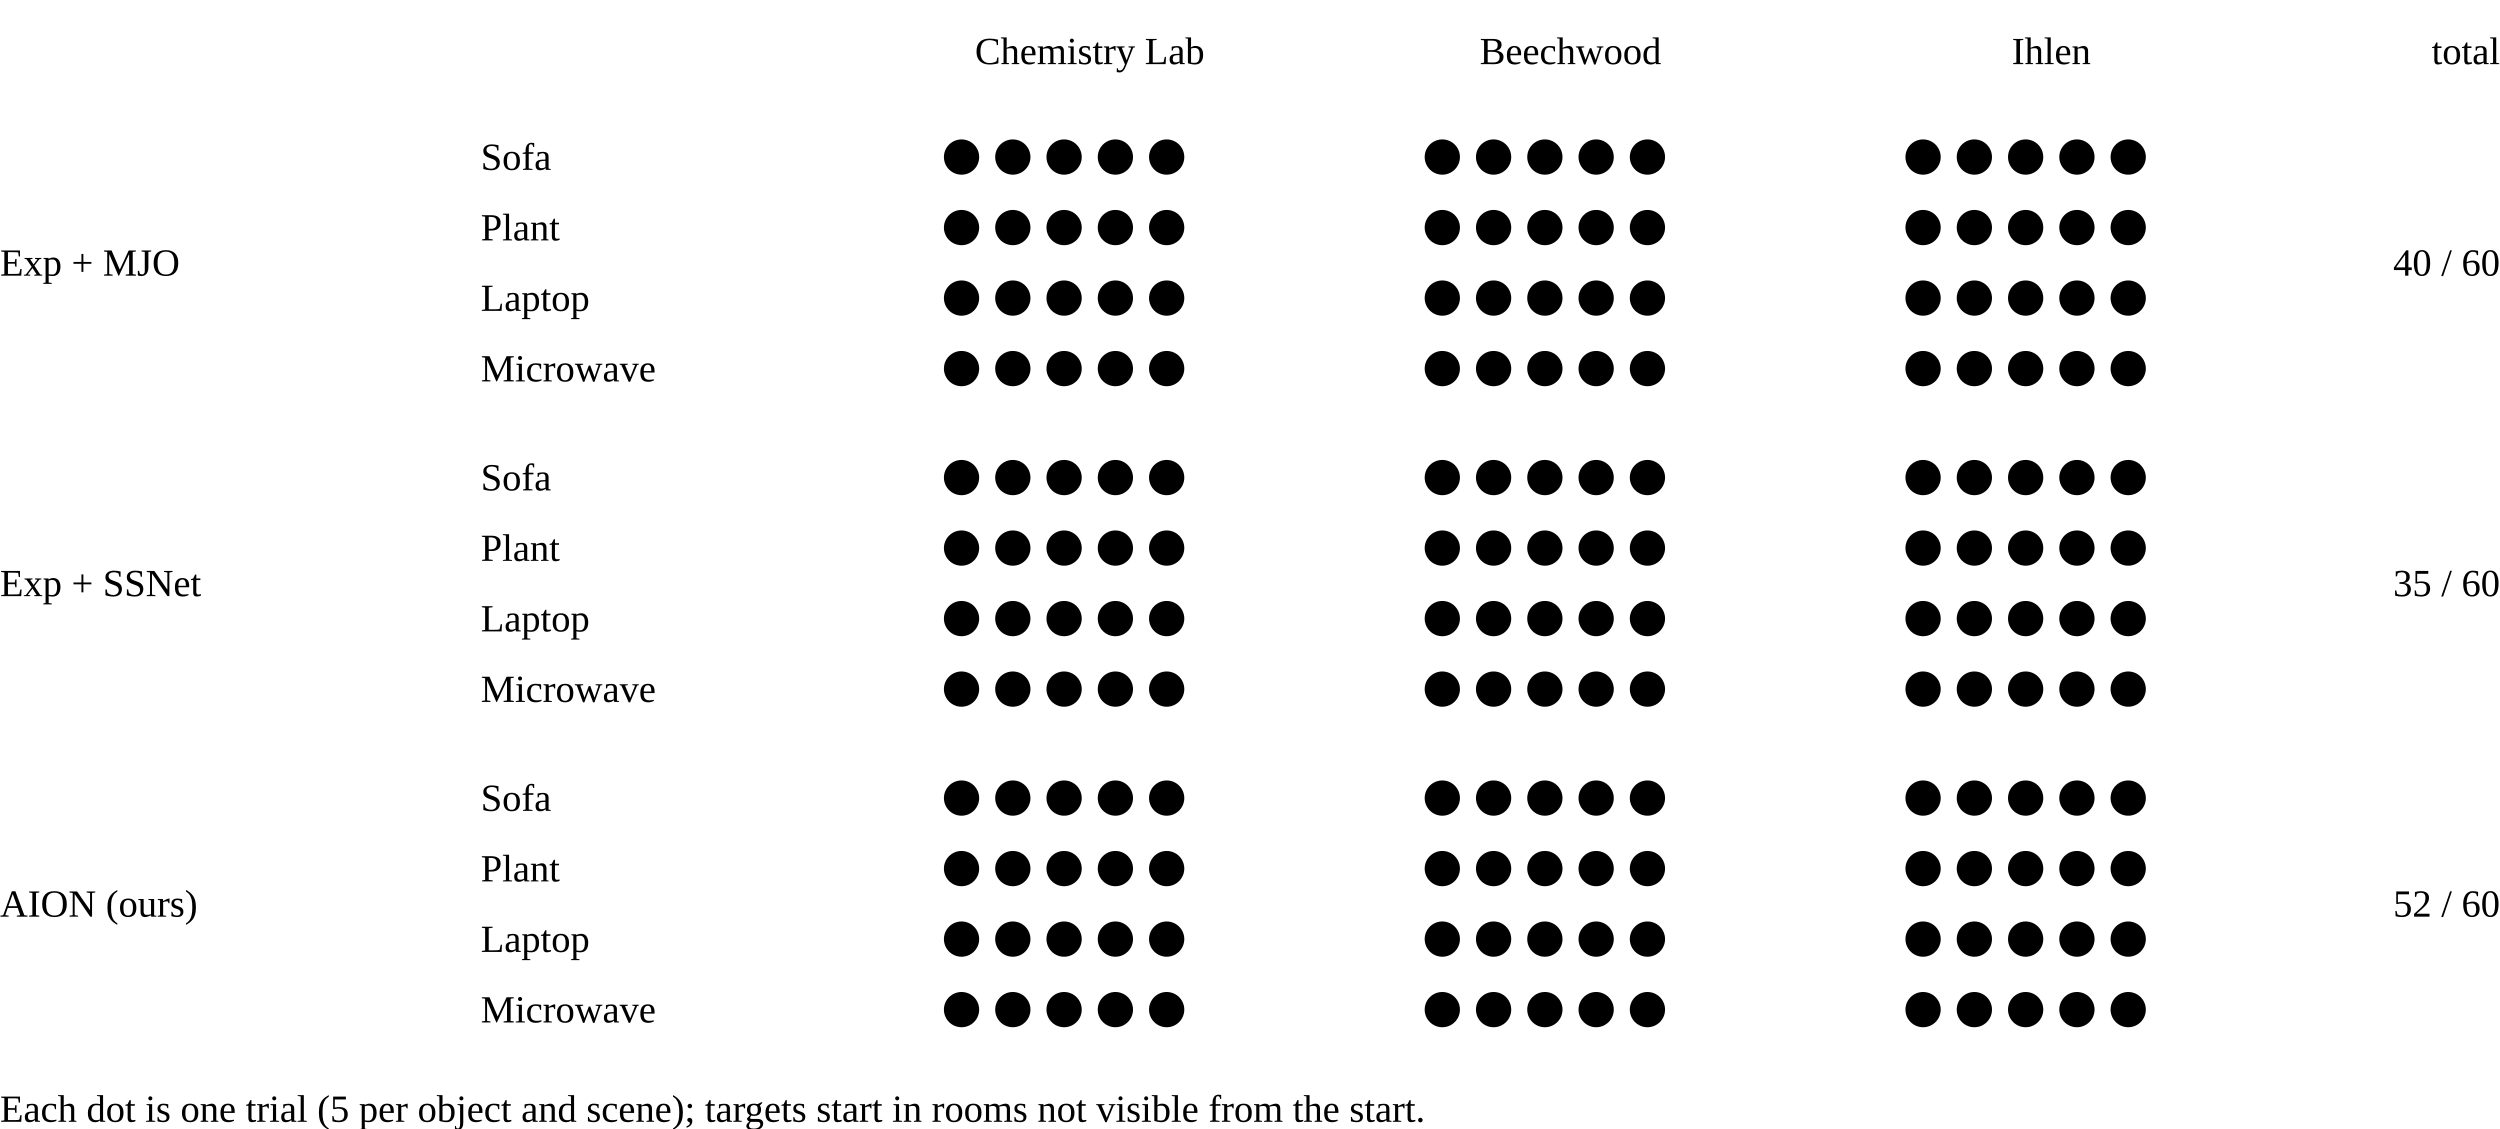
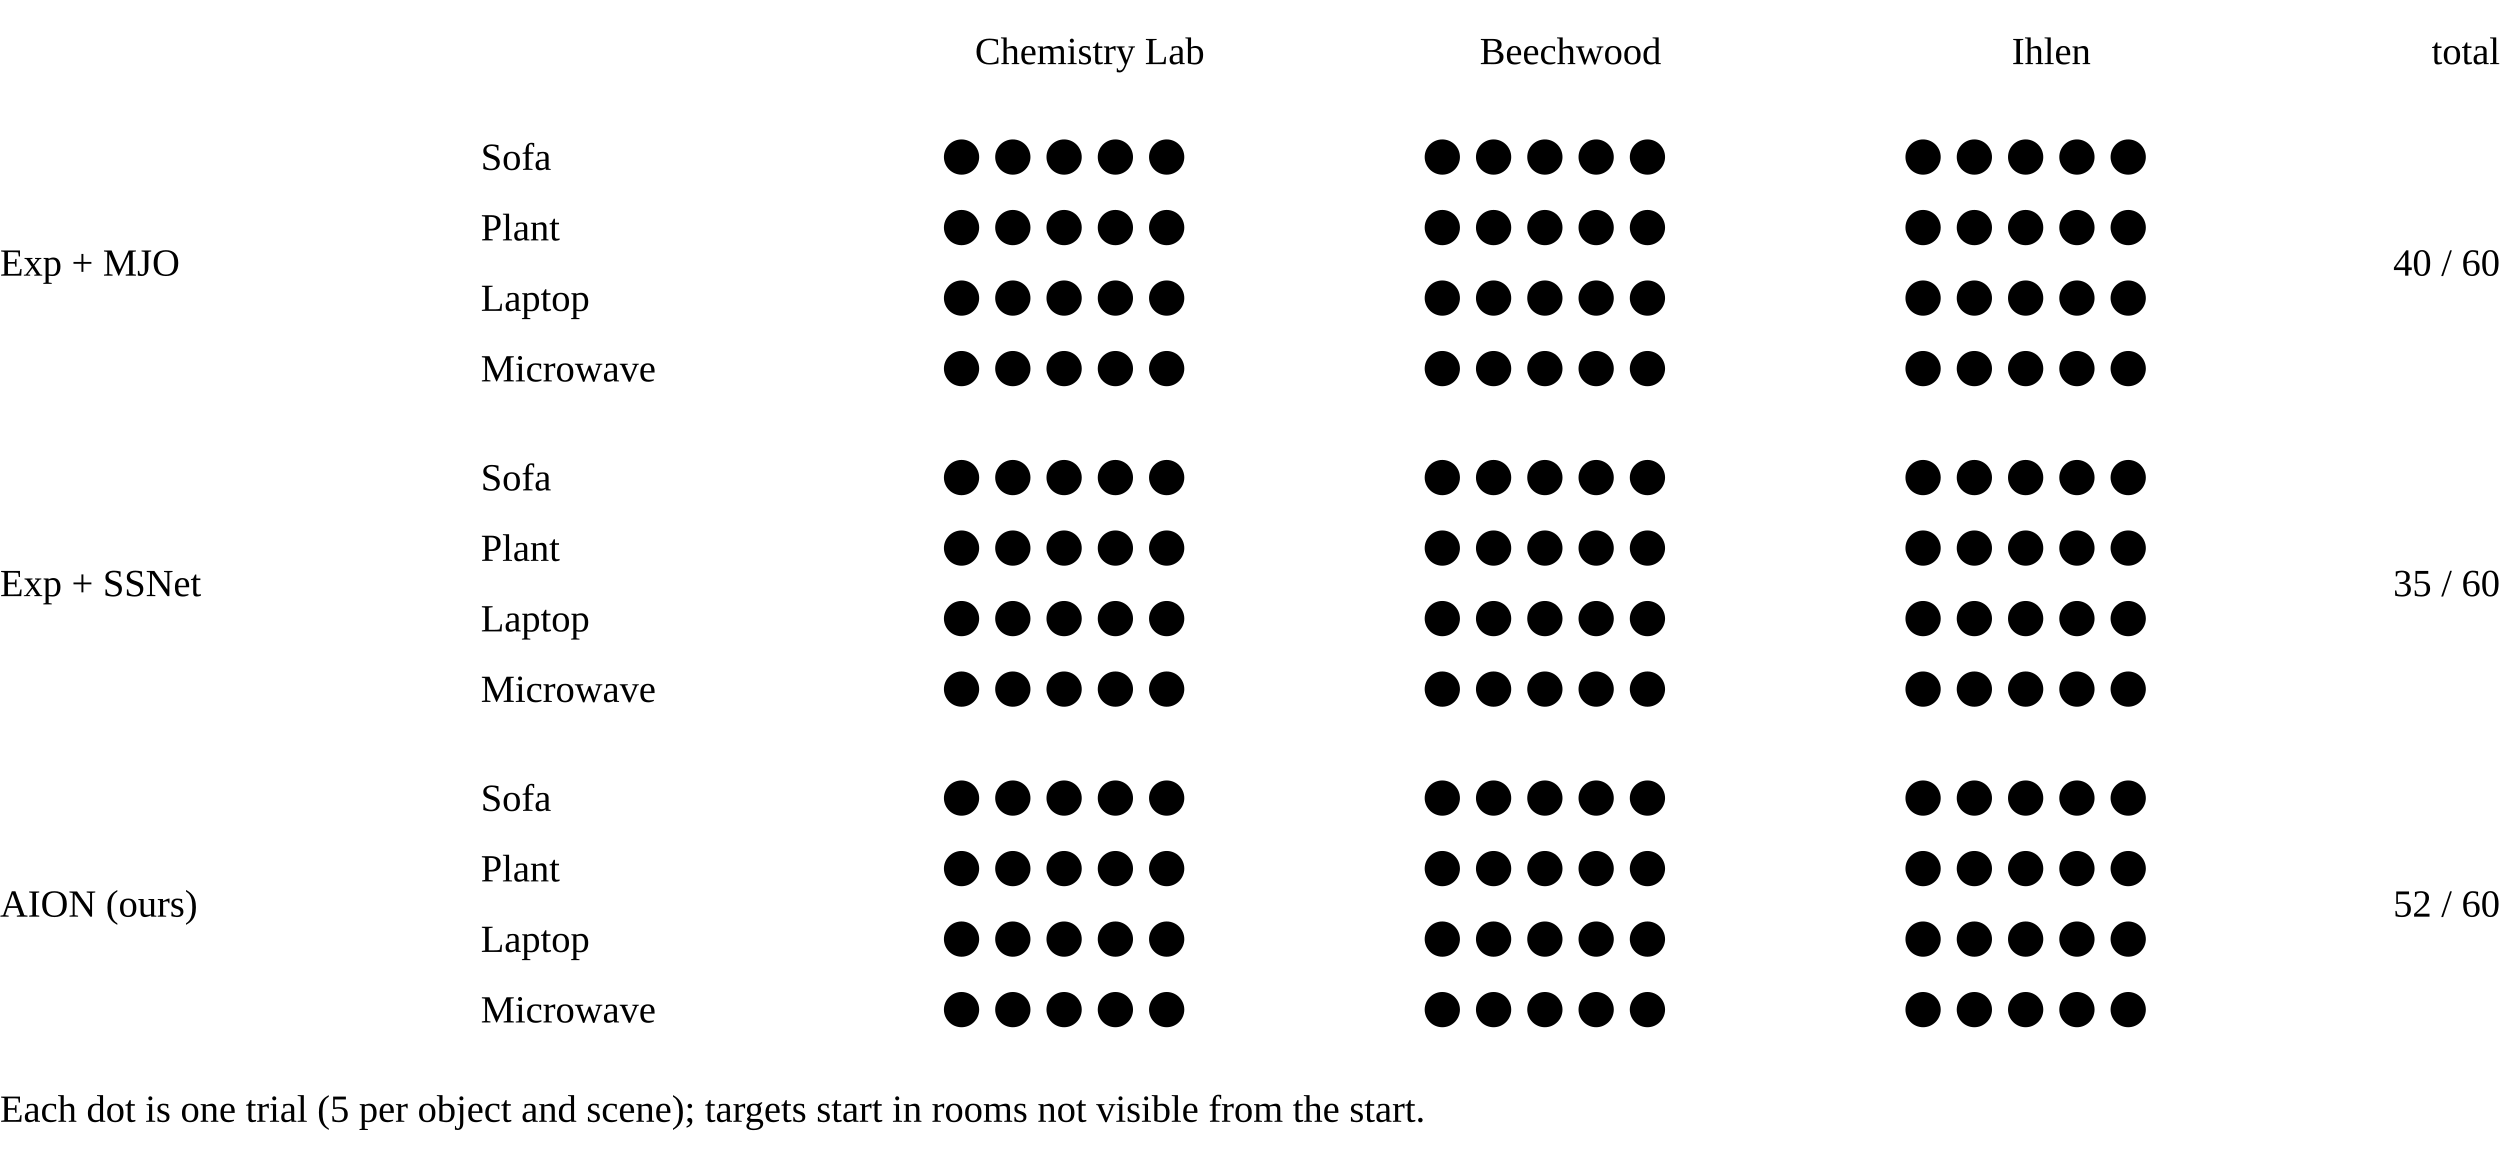
- <svg xmlns="http://www.w3.org/2000/svg" class="fig-svg" viewBox="0 0 780 352" role="img" aria-label="IsaacSim multi-room results: successes out of five trials per object and scene">
+ <svg xmlns="http://www.w3.org/2000/svg" class="fig-svg" viewBox="0 0 780 362" role="img" aria-label="IsaacSim multi-room results: successes out of five trials per object and scene">
  <defs>
    <marker id="aion_isaac-ah" viewBox="0 0 10 10" refX="9" refY="5" markerWidth="7" markerHeight="7" orient="auto-start-reverse">
      <path d="M0,1 L10,5 L0,9 z" class="ah" />
    </marker>
    <marker id="aion_isaac-ahacc" viewBox="0 0 10 10" refX="9" refY="5" markerWidth="7" markerHeight="7" orient="auto-start-reverse">
      <path d="M0,1 L10,5 L0,9 z" class="ah k-acc" />
    </marker>
    <marker id="aion_isaac-ahblue" viewBox="0 0 10 10" refX="9" refY="5" markerWidth="7" markerHeight="7" orient="auto-start-reverse">
      <path d="M0,1 L10,5 L0,9 z" class="ah k-blue" />
    </marker>
    <marker id="aion_isaac-ahmut" viewBox="0 0 10 10" refX="9" refY="5" markerWidth="7" markerHeight="7" orient="auto-start-reverse">
      <path d="M0,1 L10,5 L0,9 z" class="ah k-mut" />
    </marker>
  </defs>
  <text x="340.0" y="20.0" class="t" text-anchor="middle">Chemistry Lab</text>
  <text x="490.0" y="20.0" class="t" text-anchor="middle">Beechwood</text>
  <text x="640.0" y="20.0" class="t" text-anchor="middle">Ihlen</text>
  <text x="780.0" y="20.0" class="t" text-anchor="end">total</text>
  <text x="0.0" y="86.0" class="t">Exp + MJO</text>
  <text x="780.0" y="86.0" class="s" text-anchor="end">40 / 60</text>
  <text x="150.0" y="53.0" class="s">Sofa</text>
  <circle cx="300.0" cy="49.0" r="5.5" class="f-ink" />
  <circle cx="316.0" cy="49.0" r="5.5" class="f-ink" />
  <circle cx="332.0" cy="49.0" r="5.5" class="f-ink" />
  <circle cx="348.0" cy="49.0" r="5.5" class="pip-off" />
  <circle cx="364.0" cy="49.0" r="5.5" class="pip-off" />
  <circle cx="450.0" cy="49.0" r="5.5" class="f-ink" />
  <circle cx="466.0" cy="49.0" r="5.5" class="f-ink" />
  <circle cx="482.0" cy="49.0" r="5.5" class="f-ink" />
  <circle cx="498.0" cy="49.0" r="5.5" class="f-ink" />
  <circle cx="514.0" cy="49.0" r="5.5" class="pip-off" />
  <circle cx="600.0" cy="49.0" r="5.5" class="f-ink" />
  <circle cx="616.0" cy="49.0" r="5.5" class="f-ink" />
  <circle cx="632.0" cy="49.0" r="5.5" class="f-ink" />
  <circle cx="648.0" cy="49.0" r="5.5" class="f-ink" />
  <circle cx="664.0" cy="49.0" r="5.5" class="pip-off" />
  <text x="150.0" y="75.0" class="s">Plant</text>
  <circle cx="300.0" cy="71.0" r="5.5" class="f-ink" />
  <circle cx="316.0" cy="71.0" r="5.5" class="f-ink" />
  <circle cx="332.0" cy="71.0" r="5.5" class="pip-off" />
  <circle cx="348.0" cy="71.0" r="5.5" class="pip-off" />
  <circle cx="364.0" cy="71.0" r="5.5" class="pip-off" />
  <circle cx="450.0" cy="71.0" r="5.5" class="f-ink" />
  <circle cx="466.0" cy="71.0" r="5.5" class="f-ink" />
  <circle cx="482.0" cy="71.0" r="5.5" class="f-ink" />
  <circle cx="498.0" cy="71.0" r="5.5" class="f-ink" />
  <circle cx="514.0" cy="71.0" r="5.5" class="f-ink" />
  <circle cx="600.0" cy="71.0" r="5.5" class="f-ink" />
  <circle cx="616.0" cy="71.0" r="5.5" class="f-ink" />
  <circle cx="632.0" cy="71.0" r="5.5" class="f-ink" />
  <circle cx="648.0" cy="71.0" r="5.5" class="f-ink" />
  <circle cx="664.0" cy="71.0" r="5.5" class="f-ink" />
  <text x="150.0" y="97.0" class="s">Laptop</text>
  <circle cx="300.0" cy="93.0" r="5.5" class="pip-off" />
  <circle cx="316.0" cy="93.0" r="5.5" class="pip-off" />
  <circle cx="332.0" cy="93.0" r="5.5" class="pip-off" />
  <circle cx="348.0" cy="93.0" r="5.5" class="pip-off" />
  <circle cx="364.0" cy="93.0" r="5.5" class="pip-off" />
  <circle cx="450.0" cy="93.0" r="5.5" class="f-ink" />
  <circle cx="466.0" cy="93.0" r="5.5" class="f-ink" />
  <circle cx="482.0" cy="93.0" r="5.5" class="f-ink" />
  <circle cx="498.0" cy="93.0" r="5.5" class="pip-off" />
  <circle cx="514.0" cy="93.0" r="5.5" class="pip-off" />
  <circle cx="600.0" cy="93.0" r="5.5" class="f-ink" />
  <circle cx="616.0" cy="93.0" r="5.5" class="f-ink" />
  <circle cx="632.0" cy="93.0" r="5.5" class="f-ink" />
  <circle cx="648.0" cy="93.0" r="5.5" class="f-ink" />
  <circle cx="664.0" cy="93.0" r="5.5" class="f-ink" />
  <text x="150.0" y="119.0" class="s">Microwave</text>
  <circle cx="300.0" cy="115.0" r="5.5" class="f-ink" />
  <circle cx="316.0" cy="115.0" r="5.5" class="f-ink" />
  <circle cx="332.0" cy="115.0" r="5.5" class="pip-off" />
  <circle cx="348.0" cy="115.0" r="5.5" class="pip-off" />
  <circle cx="364.0" cy="115.0" r="5.5" class="pip-off" />
  <circle cx="450.0" cy="115.0" r="5.5" class="f-ink" />
  <circle cx="466.0" cy="115.0" r="5.5" class="f-ink" />
  <circle cx="482.0" cy="115.0" r="5.5" class="f-ink" />
  <circle cx="498.0" cy="115.0" r="5.5" class="f-ink" />
  <circle cx="514.0" cy="115.0" r="5.5" class="f-ink" />
  <circle cx="600.0" cy="115.0" r="5.5" class="f-ink" />
  <circle cx="616.0" cy="115.0" r="5.5" class="f-ink" />
  <circle cx="632.0" cy="115.0" r="5.5" class="pip-off" />
  <circle cx="648.0" cy="115.0" r="5.5" class="pip-off" />
  <circle cx="664.0" cy="115.0" r="5.5" class="pip-off" />
  <line x1="0.0" y1="132.0" x2="780.0" y2="132.0" class="grid" />
  <text x="0.0" y="186.0" class="t">Exp + SSNet</text>
  <text x="780.0" y="186.0" class="s" text-anchor="end">35 / 60</text>
  <text x="150.0" y="153.0" class="s">Sofa</text>
  <circle cx="300.0" cy="149.0" r="5.5" class="f-ink" />
  <circle cx="316.0" cy="149.0" r="5.5" class="f-ink" />
  <circle cx="332.0" cy="149.0" r="5.5" class="f-ink" />
  <circle cx="348.0" cy="149.0" r="5.5" class="pip-off" />
  <circle cx="364.0" cy="149.0" r="5.5" class="pip-off" />
  <circle cx="450.0" cy="149.0" r="5.5" class="f-ink" />
  <circle cx="466.0" cy="149.0" r="5.5" class="f-ink" />
  <circle cx="482.0" cy="149.0" r="5.5" class="f-ink" />
  <circle cx="498.0" cy="149.0" r="5.5" class="f-ink" />
  <circle cx="514.0" cy="149.0" r="5.5" class="pip-off" />
  <circle cx="600.0" cy="149.0" r="5.5" class="f-ink" />
  <circle cx="616.0" cy="149.0" r="5.5" class="f-ink" />
  <circle cx="632.0" cy="149.0" r="5.5" class="f-ink" />
  <circle cx="648.0" cy="149.0" r="5.5" class="pip-off" />
  <circle cx="664.0" cy="149.0" r="5.5" class="pip-off" />
  <text x="150.0" y="175.0" class="s">Plant</text>
  <circle cx="300.0" cy="171.0" r="5.5" class="f-ink" />
  <circle cx="316.0" cy="171.0" r="5.5" class="f-ink" />
  <circle cx="332.0" cy="171.0" r="5.5" class="f-ink" />
  <circle cx="348.0" cy="171.0" r="5.5" class="pip-off" />
  <circle cx="364.0" cy="171.0" r="5.5" class="pip-off" />
  <circle cx="450.0" cy="171.0" r="5.5" class="f-ink" />
  <circle cx="466.0" cy="171.0" r="5.5" class="f-ink" />
  <circle cx="482.0" cy="171.0" r="5.5" class="pip-off" />
  <circle cx="498.0" cy="171.0" r="5.5" class="pip-off" />
  <circle cx="514.0" cy="171.0" r="5.5" class="pip-off" />
  <circle cx="600.0" cy="171.0" r="5.5" class="f-ink" />
  <circle cx="616.0" cy="171.0" r="5.5" class="f-ink" />
  <circle cx="632.0" cy="171.0" r="5.5" class="f-ink" />
  <circle cx="648.0" cy="171.0" r="5.5" class="pip-off" />
  <circle cx="664.0" cy="171.0" r="5.5" class="pip-off" />
  <text x="150.0" y="197.0" class="s">Laptop</text>
  <circle cx="300.0" cy="193.0" r="5.5" class="pip-off" />
  <circle cx="316.0" cy="193.0" r="5.5" class="pip-off" />
  <circle cx="332.0" cy="193.0" r="5.5" class="pip-off" />
  <circle cx="348.0" cy="193.0" r="5.5" class="pip-off" />
  <circle cx="364.0" cy="193.0" r="5.5" class="pip-off" />
  <circle cx="450.0" cy="193.0" r="5.5" class="f-ink" />
  <circle cx="466.0" cy="193.0" r="5.5" class="f-ink" />
  <circle cx="482.0" cy="193.0" r="5.5" class="f-ink" />
  <circle cx="498.0" cy="193.0" r="5.5" class="pip-off" />
  <circle cx="514.0" cy="193.0" r="5.5" class="pip-off" />
  <circle cx="600.0" cy="193.0" r="5.5" class="f-ink" />
  <circle cx="616.0" cy="193.0" r="5.5" class="f-ink" />
  <circle cx="632.0" cy="193.0" r="5.5" class="f-ink" />
  <circle cx="648.0" cy="193.0" r="5.5" class="f-ink" />
  <circle cx="664.0" cy="193.0" r="5.5" class="f-ink" />
  <text x="150.0" y="219.0" class="s">Microwave</text>
  <circle cx="300.0" cy="215.0" r="5.5" class="f-ink" />
  <circle cx="316.0" cy="215.0" r="5.5" class="pip-off" />
  <circle cx="332.0" cy="215.0" r="5.5" class="pip-off" />
  <circle cx="348.0" cy="215.0" r="5.5" class="pip-off" />
  <circle cx="364.0" cy="215.0" r="5.5" class="pip-off" />
  <circle cx="450.0" cy="215.0" r="5.5" class="f-ink" />
  <circle cx="466.0" cy="215.0" r="5.5" class="f-ink" />
  <circle cx="482.0" cy="215.0" r="5.5" class="f-ink" />
  <circle cx="498.0" cy="215.0" r="5.5" class="f-ink" />
  <circle cx="514.0" cy="215.0" r="5.5" class="f-ink" />
  <circle cx="600.0" cy="215.0" r="5.5" class="f-ink" />
  <circle cx="616.0" cy="215.0" r="5.5" class="f-ink" />
  <circle cx="632.0" cy="215.0" r="5.5" class="f-ink" />
  <circle cx="648.0" cy="215.0" r="5.5" class="pip-off" />
  <circle cx="664.0" cy="215.0" r="5.5" class="pip-off" />
  <line x1="0.0" y1="232.0" x2="780.0" y2="232.0" class="grid" />
  <text x="0.0" y="286.0" class="t acc">AION (ours)</text>
  <text x="780.0" y="286.0" class="t acc" text-anchor="end">52 / 60</text>
  <text x="150.0" y="253.0" class="s">Sofa</text>
  <circle cx="300.0" cy="249.0" r="5.5" class="f-acc" />
  <circle cx="316.0" cy="249.0" r="5.5" class="f-acc" />
  <circle cx="332.0" cy="249.0" r="5.5" class="f-acc" />
  <circle cx="348.0" cy="249.0" r="5.5" class="f-acc" />
  <circle cx="364.0" cy="249.0" r="5.5" class="pip-off" />
  <circle cx="450.0" cy="249.0" r="5.5" class="f-acc" />
  <circle cx="466.0" cy="249.0" r="5.5" class="f-acc" />
  <circle cx="482.0" cy="249.0" r="5.5" class="f-acc" />
  <circle cx="498.0" cy="249.0" r="5.5" class="f-acc" />
  <circle cx="514.0" cy="249.0" r="5.5" class="pip-off" />
  <circle cx="600.0" cy="249.0" r="5.5" class="f-acc" />
  <circle cx="616.0" cy="249.0" r="5.5" class="f-acc" />
  <circle cx="632.0" cy="249.0" r="5.5" class="f-acc" />
  <circle cx="648.0" cy="249.0" r="5.5" class="f-acc" />
  <circle cx="664.0" cy="249.0" r="5.5" class="f-acc" />
  <text x="150.0" y="275.0" class="s">Plant</text>
  <circle cx="300.0" cy="271.0" r="5.5" class="f-acc" />
  <circle cx="316.0" cy="271.0" r="5.5" class="f-acc" />
  <circle cx="332.0" cy="271.0" r="5.5" class="f-acc" />
  <circle cx="348.0" cy="271.0" r="5.5" class="f-acc" />
  <circle cx="364.0" cy="271.0" r="5.5" class="f-acc" />
  <circle cx="450.0" cy="271.0" r="5.5" class="f-acc" />
  <circle cx="466.0" cy="271.0" r="5.5" class="f-acc" />
  <circle cx="482.0" cy="271.0" r="5.5" class="f-acc" />
  <circle cx="498.0" cy="271.0" r="5.5" class="f-acc" />
  <circle cx="514.0" cy="271.0" r="5.5" class="f-acc" />
  <circle cx="600.0" cy="271.0" r="5.5" class="f-acc" />
  <circle cx="616.0" cy="271.0" r="5.5" class="f-acc" />
  <circle cx="632.0" cy="271.0" r="5.5" class="f-acc" />
  <circle cx="648.0" cy="271.0" r="5.5" class="f-acc" />
  <circle cx="664.0" cy="271.0" r="5.5" class="pip-off" />
  <text x="150.0" y="297.0" class="s">Laptop</text>
  <circle cx="300.0" cy="293.0" r="5.5" class="f-acc" />
  <circle cx="316.0" cy="293.0" r="5.5" class="f-acc" />
  <circle cx="332.0" cy="293.0" r="5.5" class="pip-off" />
  <circle cx="348.0" cy="293.0" r="5.5" class="pip-off" />
  <circle cx="364.0" cy="293.0" r="5.5" class="pip-off" />
  <circle cx="450.0" cy="293.0" r="5.5" class="f-acc" />
  <circle cx="466.0" cy="293.0" r="5.5" class="f-acc" />
  <circle cx="482.0" cy="293.0" r="5.5" class="f-acc" />
  <circle cx="498.0" cy="293.0" r="5.5" class="f-acc" />
  <circle cx="514.0" cy="293.0" r="5.5" class="f-acc" />
  <circle cx="600.0" cy="293.0" r="5.5" class="f-acc" />
  <circle cx="616.0" cy="293.0" r="5.5" class="f-acc" />
  <circle cx="632.0" cy="293.0" r="5.5" class="f-acc" />
  <circle cx="648.0" cy="293.0" r="5.5" class="f-acc" />
  <circle cx="664.0" cy="293.0" r="5.5" class="f-acc" />
  <text x="150.0" y="319.0" class="s">Microwave</text>
  <circle cx="300.0" cy="315.0" r="5.5" class="f-acc" />
  <circle cx="316.0" cy="315.0" r="5.5" class="f-acc" />
  <circle cx="332.0" cy="315.0" r="5.5" class="f-acc" />
  <circle cx="348.0" cy="315.0" r="5.5" class="pip-off" />
  <circle cx="364.0" cy="315.0" r="5.5" class="pip-off" />
  <circle cx="450.0" cy="315.0" r="5.5" class="f-acc" />
  <circle cx="466.0" cy="315.0" r="5.5" class="f-acc" />
  <circle cx="482.0" cy="315.0" r="5.5" class="f-acc" />
  <circle cx="498.0" cy="315.0" r="5.5" class="f-acc" />
  <circle cx="514.0" cy="315.0" r="5.5" class="f-acc" />
  <circle cx="600.0" cy="315.0" r="5.5" class="f-acc" />
  <circle cx="616.0" cy="315.0" r="5.5" class="f-acc" />
  <circle cx="632.0" cy="315.0" r="5.5" class="f-acc" />
  <circle cx="648.0" cy="315.0" r="5.5" class="f-acc" />
  <circle cx="664.0" cy="315.0" r="5.5" class="f-acc" />
  <text x="0.0" y="350.0" class="m">Each dot is one trial (5 per object and scene); targets start in rooms not visible from the start.</text>
</svg>
